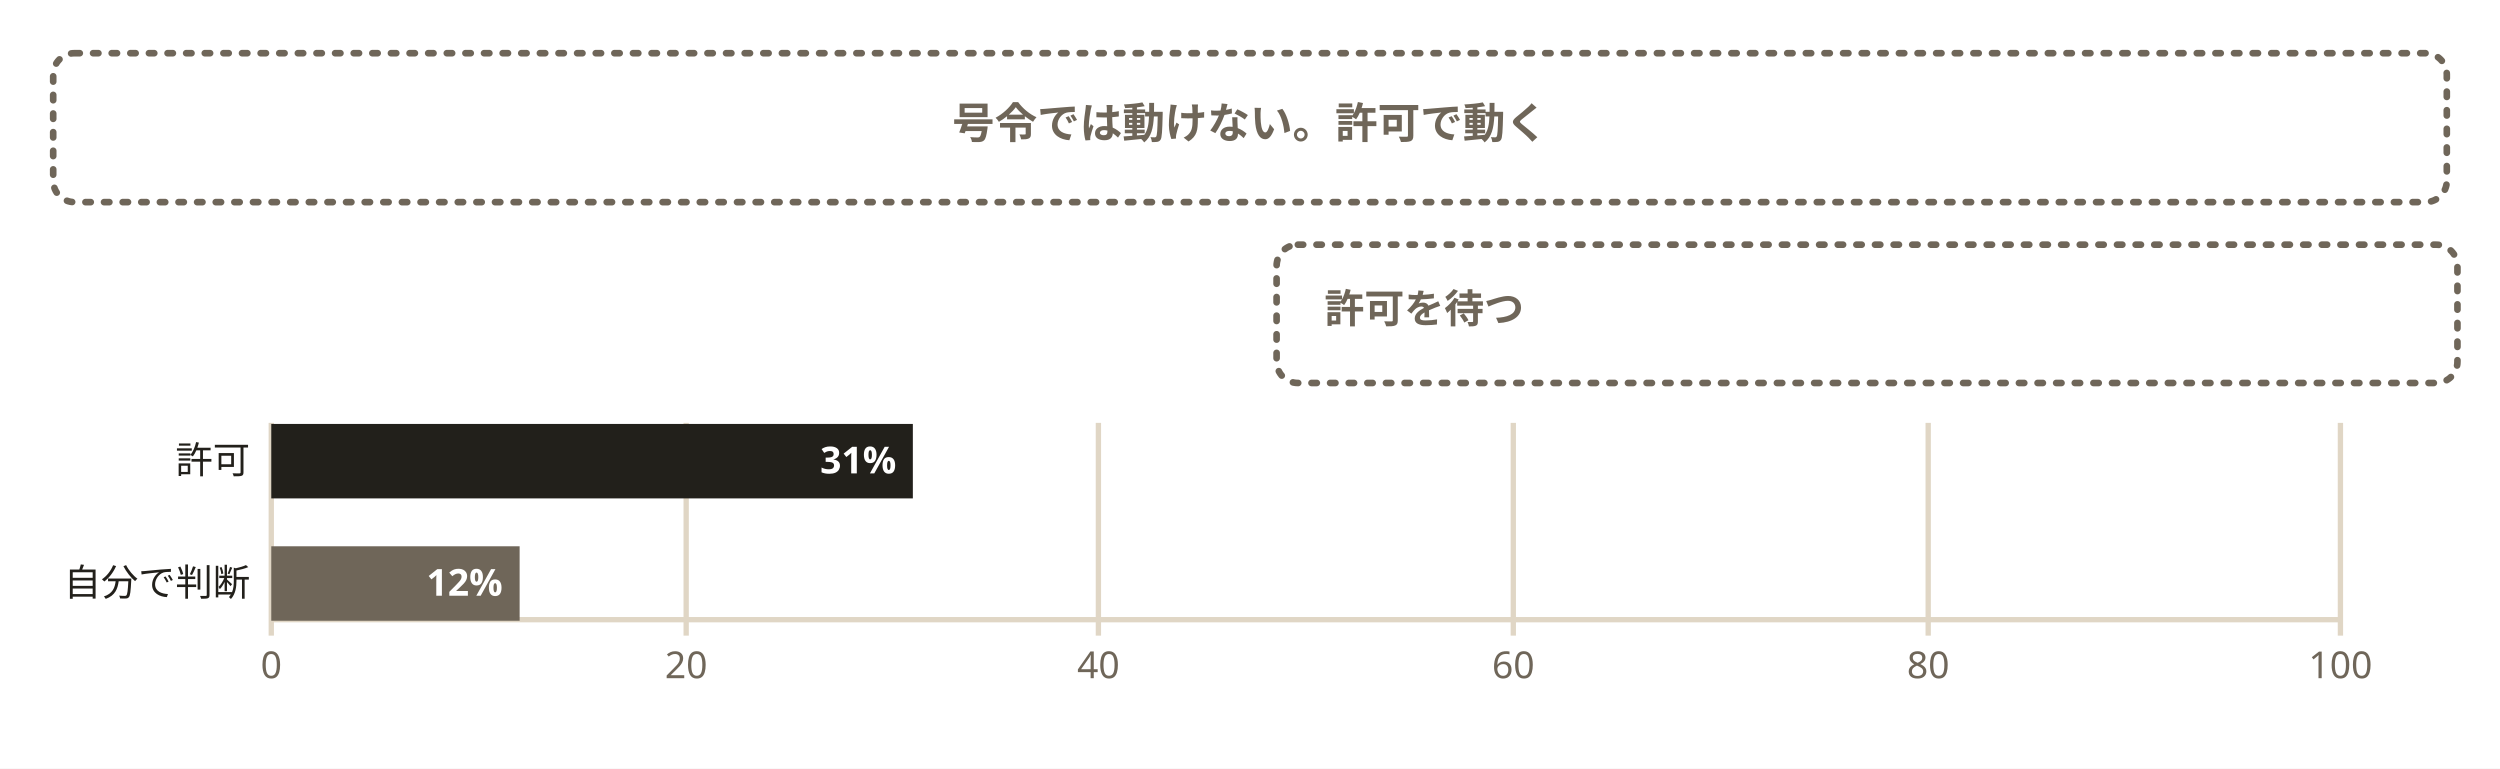
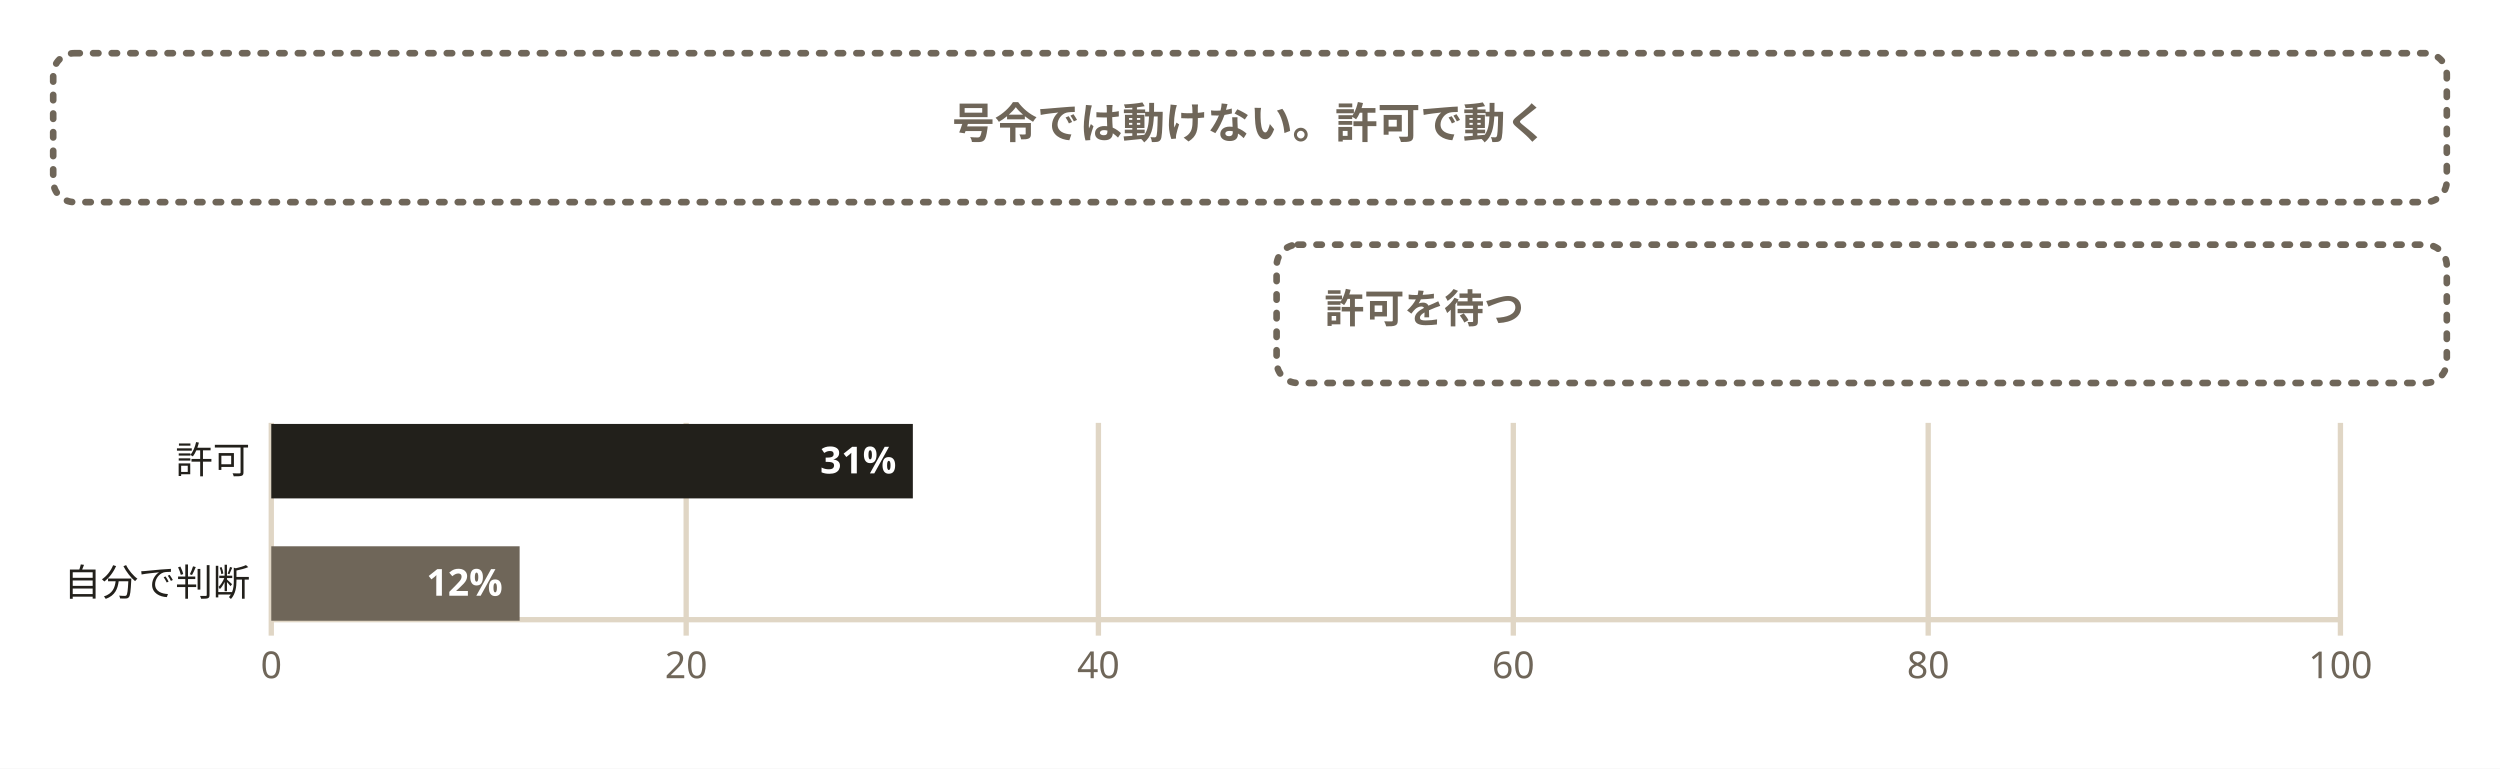
<svg xmlns="http://www.w3.org/2000/svg" width="940" height="289" viewBox="0 0 940 289" role="img" aria-labelledby="svg-title svg-desc">
  <style>
    text { font-family: 'Hiragino Sans','Hiragino Kaku Gothic ProN','Yu Gothic','YuGothic',Meiryo,'Noto Sans JP',sans-serif; }
    .emoji { font-family: 'Noto Color Emoji','Segoe UI Emoji',sans-serif; }
  </style>
  <rect x="0" y="0" width="940" height="289" fill="#ffffff" />
  <rect x="20" y="20" width="900" height="56" rx="8" fill="#ffffff" stroke="#6f6659" stroke-width="2.5" stroke-dasharray="2,5" stroke-linecap="round" />
  <text x="470" y="52" text-anchor="middle" font-size="16" font-weight="700" fill="#6f6659">号令では動けない。許可で動く</text>
-   <rect x="480" y="92" width="444" height="52" rx="8" fill="#ffffff" stroke="#6f6659" stroke-width="2.5" stroke-dasharray="2,5" stroke-linecap="round" />
+   <rect x="480" y="92" width="440" height="52" rx="8" fill="#ffffff" stroke="#6f6659" stroke-width="2.5" stroke-dasharray="2,5" stroke-linecap="round" />
  <text x="498" y="121.4" font-size="15" font-weight="700" fill="#6f6659">許可を待つ</text>
  <path d="M102,159 L102,239" fill="none" stroke="#e0d6c5" stroke-width="2" />
  <path d="M258,159 L258,239" fill="none" stroke="#e0d6c5" stroke-width="2" />
  <path d="M413,159 L413,239" fill="none" stroke="#e0d6c5" stroke-width="2" />
  <path d="M569,159 L569,239" fill="none" stroke="#e0d6c5" stroke-width="2" />
  <path d="M725,159 L725,239" fill="none" stroke="#e0d6c5" stroke-width="2" />
  <path d="M880,159 L880,239" fill="none" stroke="#e0d6c5" stroke-width="2" />
  <path d="M102,233 L880,233" fill="none" stroke="#e0d6c5" stroke-width="2" />
  <path d="M102,159.4 H343.23 V187.4 H102 Z" fill="#22201b" />
  <path d="M102,205.4 H195.38 V233.4 H102 Z" fill="#6f6659" />
  <text x="102" y="255" text-anchor="middle" font-size="14" fill="#6f6659">0</text>
  <text x="258" y="255" text-anchor="middle" font-size="14" fill="#6f6659">20</text>
  <text x="413" y="255" text-anchor="middle" font-size="14" fill="#6f6659">40</text>
  <text x="569" y="255" text-anchor="middle" font-size="14" fill="#6f6659">60</text>
  <text x="725" y="255" text-anchor="middle" font-size="14" fill="#6f6659">80</text>
  <text x="880" y="255" text-anchor="middle" font-size="14" fill="#6f6659">100</text>
  <text x="94" y="178" text-anchor="end" font-size="14" fill="#22201b">許可</text>
  <text x="337" y="178" text-anchor="end" font-size="14" font-weight="700" fill="#ffffff">31%</text>
  <text x="94" y="224" text-anchor="end" font-size="14" fill="#22201b">自分で判断</text>
  <text x="189" y="224" text-anchor="end" font-size="14" font-weight="700" fill="#ffffff">12%</text>
</svg>
